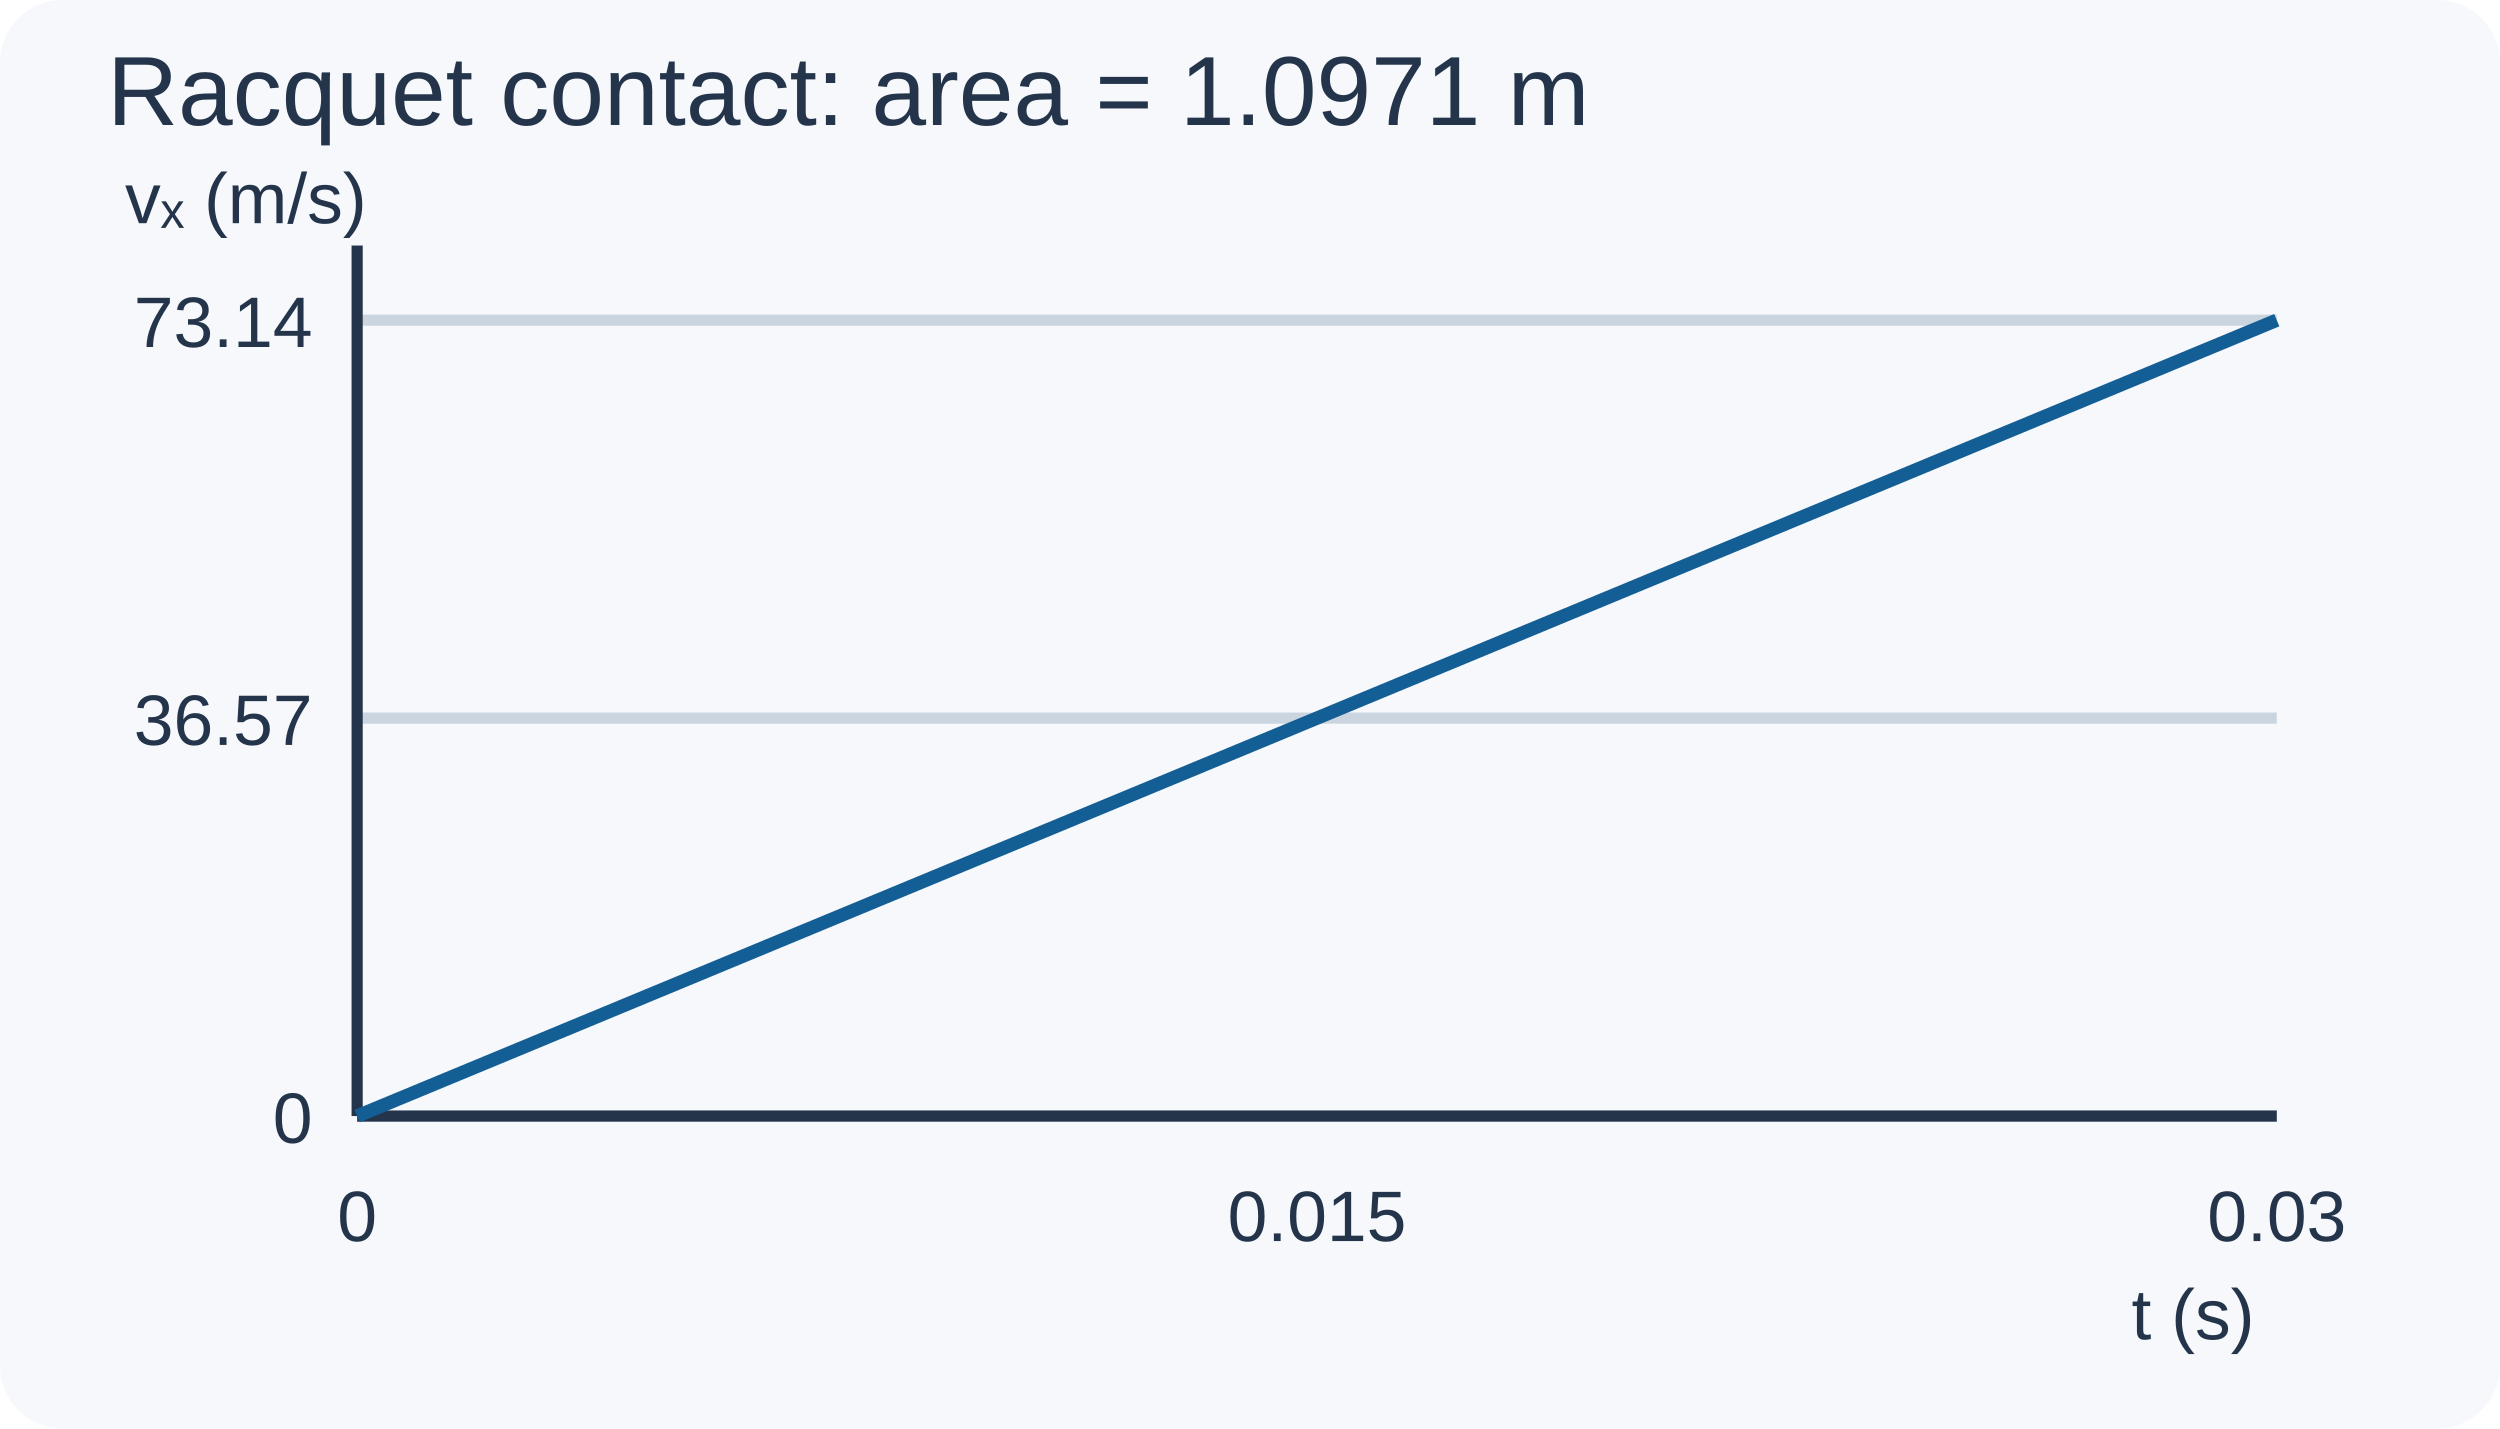
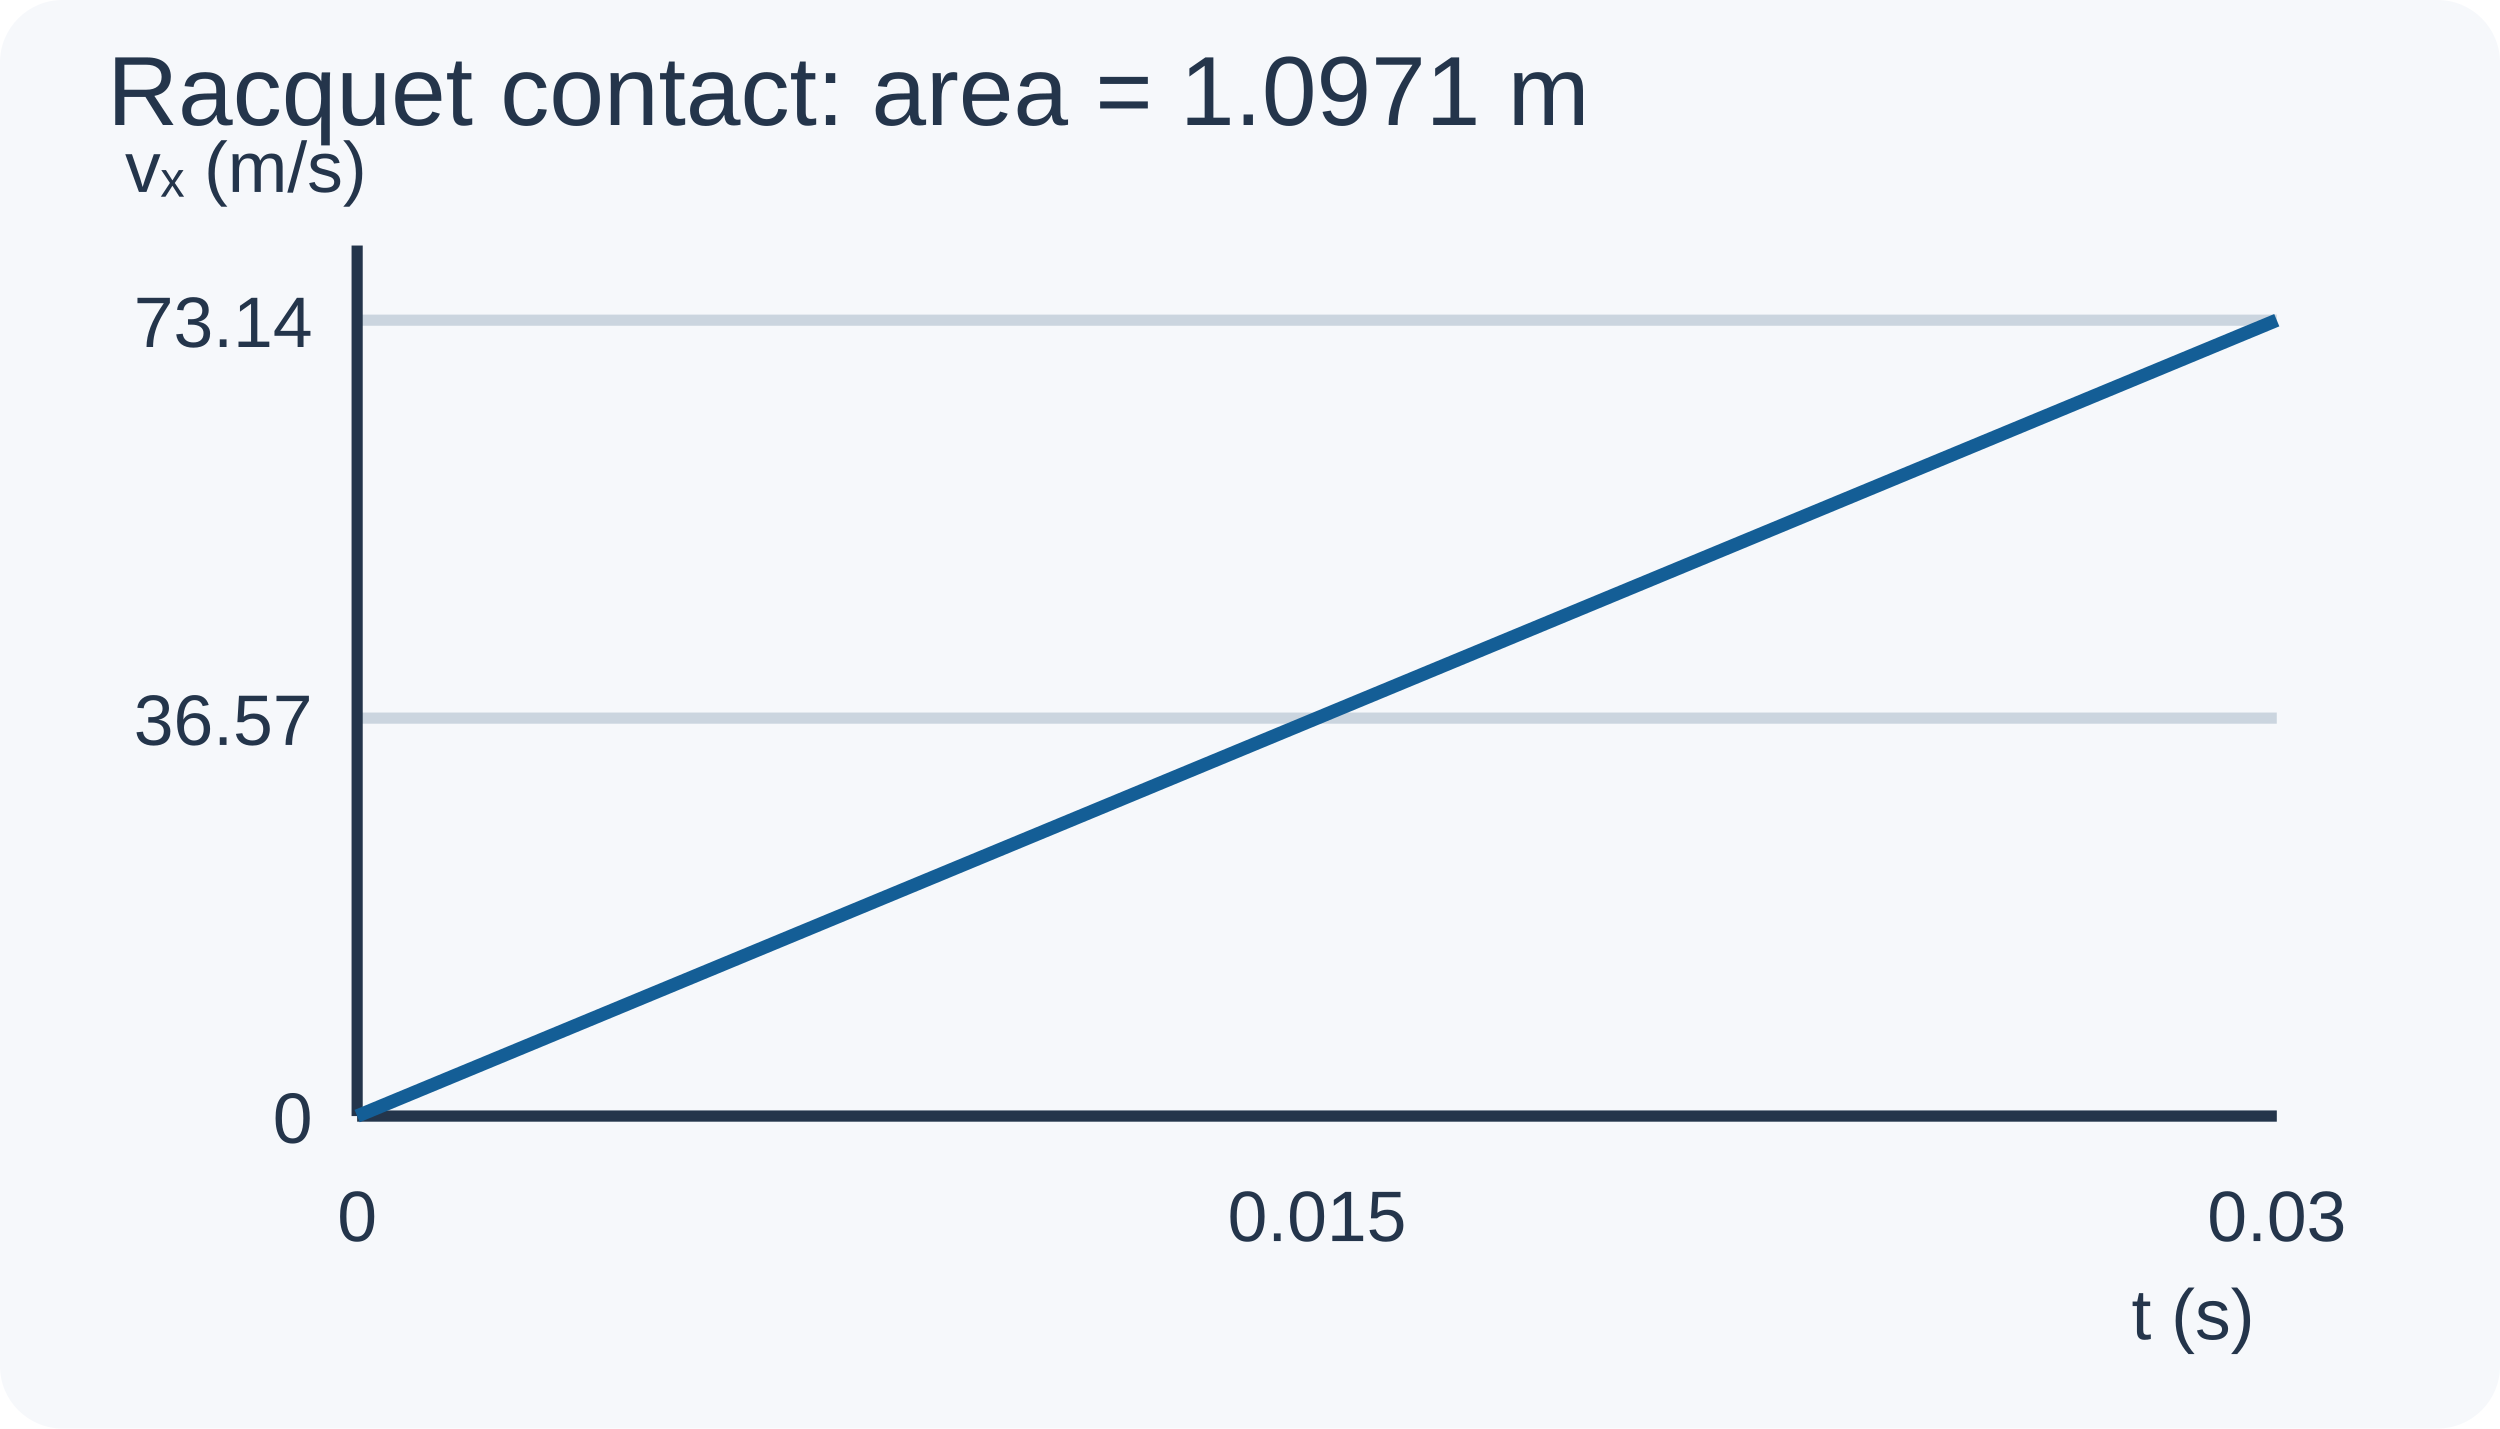
<svg xmlns="http://www.w3.org/2000/svg" viewBox="0 0 560 320" role="img" aria-label="Solution drawing for Exercise 2.20">
  <defs>
    <marker id="arrow" viewBox="0 0 10 10" refX="9" refY="5" markerWidth="7" markerHeight="7" orient="auto-start-reverse">
      <path d="M0 0 L10 5 L0 10z" fill="context-stroke" />
    </marker>
  </defs>
  <rect width="560" height="320" rx="14" fill="#f6f8fb" />
  <g font-family="Arial, sans-serif">
    <text x="24" y="28" font-size="22" fill="#24354b" text-anchor="start">Racquet contact: area = 1.0971 m</text>
-     <text x="28" y="50" font-size="16" fill="#24354b" text-anchor="start">vₓ (m/s)</text>
+     <text x="28" y="43" font-size="16" fill="#24354b" text-anchor="start">vₓ (m/s)</text>
    <path d="M80,250.0 L510,250.0" fill="none" stroke="#cbd5df" stroke-width="2.5" />
    <text x="70" y="256.0" font-size="16" fill="#24354b" text-anchor="end">0</text>
    <path d="M80,160.861 L510,160.861" fill="none" stroke="#cbd5df" stroke-width="2.5" />
    <text x="70" y="166.861" font-size="16" fill="#24354b" text-anchor="end">36.57</text>
    <path d="M80,71.721 L510,71.721" fill="none" stroke="#cbd5df" stroke-width="2.5" />
    <text x="70" y="77.721" font-size="16" fill="#24354b" text-anchor="end">73.14</text>
    <path d="M80,55 L80,250" fill="none" stroke="#24354b" stroke-width="2.5" />
    <path d="M80,250.0 L510,250.0" fill="none" stroke="#24354b" stroke-width="2.5" />
    <text x="80.0" y="278" font-size="16" fill="#24354b" text-anchor="middle">0</text>
    <text x="295.0" y="278" font-size="16" fill="#24354b" text-anchor="middle">0.015</text>
    <text x="510.0" y="278" font-size="16" fill="#24354b" text-anchor="middle">0.03</text>
    <text x="505" y="300" font-size="16" fill="#24354b" text-anchor="end">t (s)</text>
    <polyline points="80.000,250.000 81.792,249.257 83.583,248.514 85.375,247.772 87.167,247.029 88.958,246.286 90.750,245.543 92.542,244.800 94.333,244.057 96.125,243.315 97.917,242.572 99.708,241.829 101.500,241.086 103.292,240.343 105.083,239.600 106.875,238.858 108.667,238.115 110.458,237.372 112.250,236.629 114.042,235.886 115.833,235.143 117.625,234.401 119.417,233.658 121.208,232.915 123.000,232.172 124.792,231.429 126.583,230.686 128.375,229.944 130.167,229.201 131.958,228.458 133.750,227.715 135.542,226.972 137.333,226.230 139.125,225.487 140.917,224.744 142.708,224.001 144.500,223.258 146.292,222.515 148.083,221.773 149.875,221.030 151.667,220.287 153.458,219.544 155.250,218.801 157.042,218.058 158.833,217.316 160.625,216.573 162.417,215.830 164.208,215.087 166.000,214.344 167.792,213.601 169.583,212.859 171.375,212.116 173.167,211.373 174.958,210.630 176.750,209.887 178.542,209.144 180.333,208.402 182.125,207.659 183.917,206.916 185.708,206.173 187.500,205.430 189.292,204.687 191.083,203.945 192.875,203.202 194.667,202.459 196.458,201.716 198.250,200.973 200.042,200.231 201.833,199.488 203.625,198.745 205.417,198.002 207.208,197.259 209.000,196.516 210.792,195.774 212.583,195.031 214.375,194.288 216.167,193.545 217.958,192.802 219.750,192.059 221.542,191.317 223.333,190.574 225.125,189.831 226.917,189.088 228.708,188.345 230.500,187.602 232.292,186.860 234.083,186.117 235.875,185.374 237.667,184.631 239.458,183.888 241.250,183.145 243.042,182.403 244.833,181.660 246.625,180.917 248.417,180.174 250.208,179.431 252.000,178.688 253.792,177.946 255.583,177.203 257.375,176.460 259.167,175.717 260.958,174.974 262.750,174.232 264.542,173.489 266.333,172.746 268.125,172.003 269.917,171.260 271.708,170.517 273.500,169.775 275.292,169.032 277.083,168.289 278.875,167.546 280.667,166.803 282.458,166.060 284.250,165.318 286.042,164.575 287.833,163.832 289.625,163.089 291.417,162.346 293.208,161.603 295.000,160.861 296.792,160.118 298.583,159.375 300.375,158.632 302.167,157.889 303.958,157.146 305.750,156.404 307.542,155.661 309.333,154.918 311.125,154.175 312.917,153.432 314.708,152.690 316.500,151.947 318.292,151.204 320.083,150.461 321.875,149.718 323.667,148.975 325.458,148.233 327.250,147.490 329.042,146.747 330.833,146.004 332.625,145.261 334.417,144.518 336.208,143.776 338.000,143.033 339.792,142.290 341.583,141.547 343.375,140.804 345.167,140.061 346.958,139.319 348.750,138.576 350.542,137.833 352.333,137.090 354.125,136.347 355.917,135.604 357.708,134.862 359.500,134.119 361.292,133.376 363.083,132.633 364.875,131.890 366.667,131.148 368.458,130.405 370.250,129.662 372.042,128.919 373.833,128.176 375.625,127.433 377.417,126.691 379.208,125.948 381.000,125.205 382.792,124.462 384.583,123.719 386.375,122.976 388.167,122.234 389.958,121.491 391.750,120.748 393.542,120.005 395.333,119.262 397.125,118.519 398.917,117.777 400.708,117.034 402.500,116.291 404.292,115.548 406.083,114.805 407.875,114.062 409.667,113.320 411.458,112.577 413.250,111.834 415.042,111.091 416.833,110.348 418.625,109.605 420.417,108.863 422.208,108.120 424.000,107.377 425.792,106.634 427.583,105.891 429.375,105.149 431.167,104.406 432.958,103.663 434.750,102.920 436.542,102.177 438.333,101.434 440.125,100.692 441.917,99.949 443.708,99.206 445.500,98.463 447.292,97.720 449.083,96.977 450.875,96.235 452.667,95.492 454.458,94.749 456.250,94.006 458.042,93.263 459.833,92.520 461.625,91.778 463.417,91.035 465.208,90.292 467.000,89.549 468.792,88.806 470.583,88.063 472.375,87.321 474.167,86.578 475.958,85.835 477.750,85.092 479.542,84.349 481.333,83.607 483.125,82.864 484.917,82.121 486.708,81.378 488.500,80.635 490.292,79.892 492.083,79.150 493.875,78.407 495.667,77.664 497.458,76.921 499.250,76.178 501.042,75.435 502.833,74.693 504.625,73.950 506.417,73.207 508.208,72.464 510.000,71.721" fill="none" stroke="#145e96" stroke-width="3" />
  </g>
</svg>
